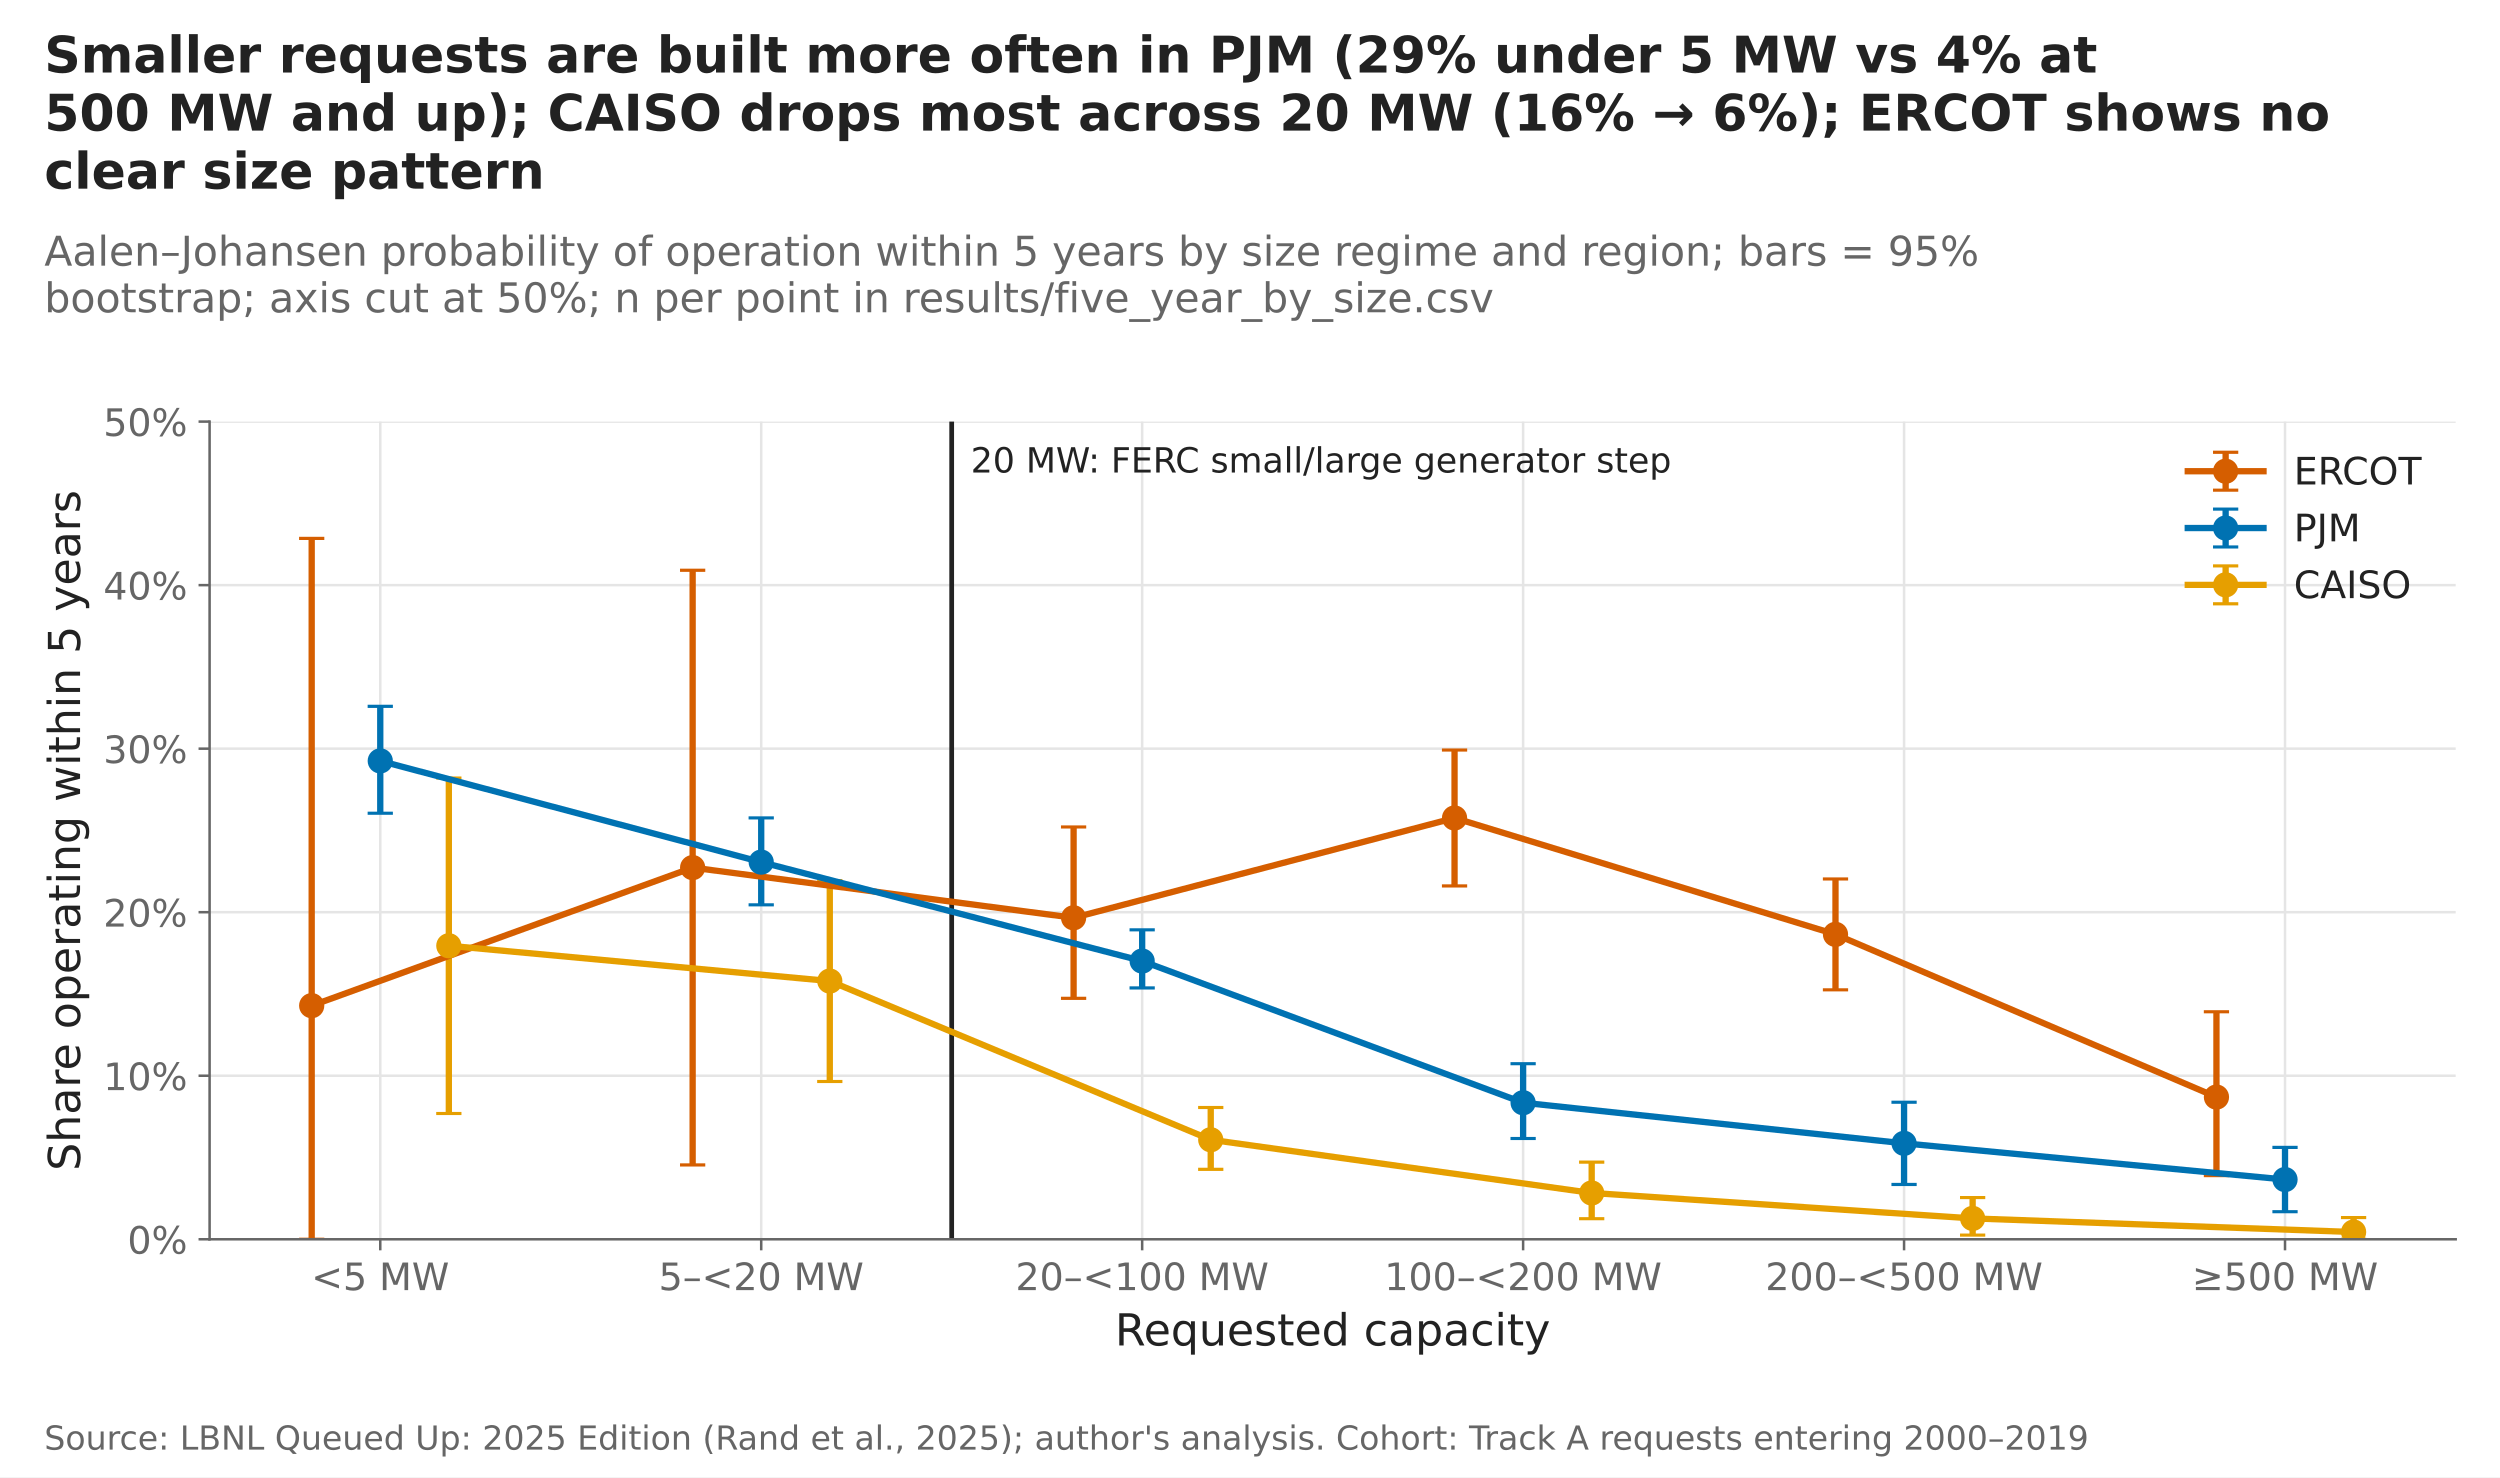
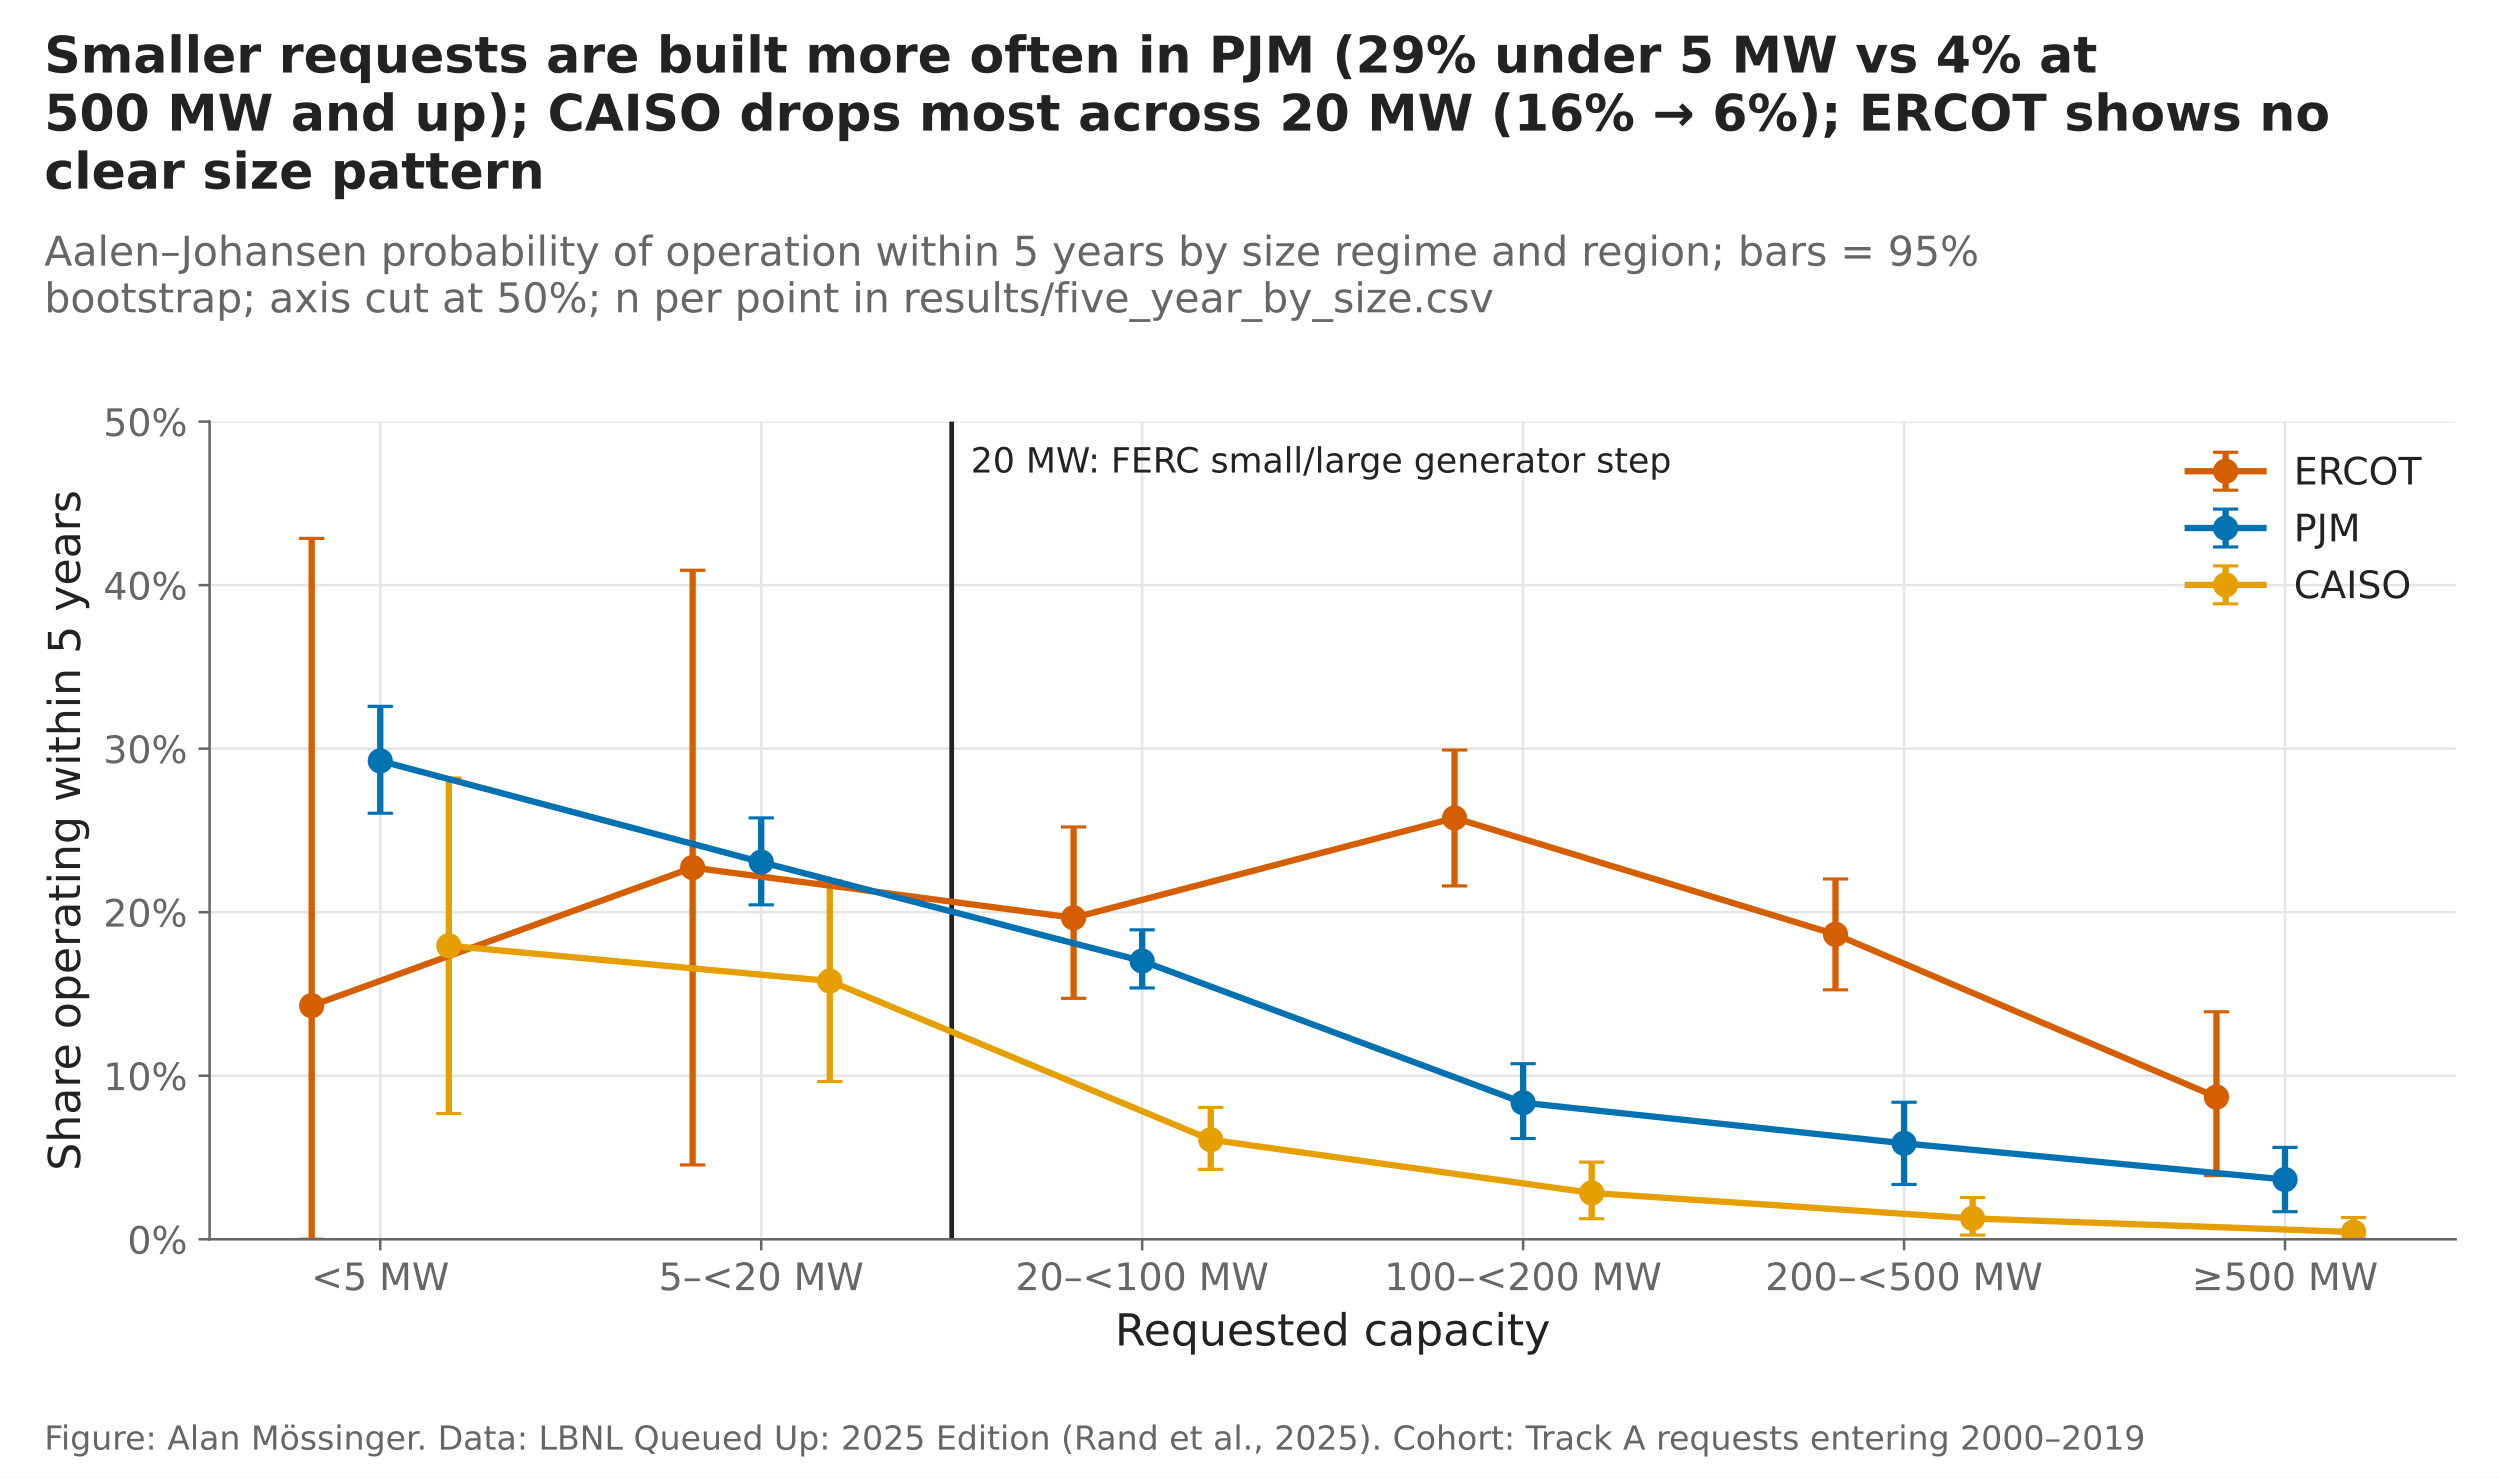
<svg xmlns="http://www.w3.org/2000/svg" xmlns:xlink="http://www.w3.org/1999/xlink" width="792pt" height="468pt" viewBox="0 0 792 468" version="1.1">
  <defs>
    <style type="text/css">*{stroke-linejoin: round; stroke-linecap: butt}</style>
  </defs>
  <g id="figure_1">
    <g id="patch_1">
      <path d="M 0 468  L 792 468  L 792 0  L 0 0  z " style="fill: #ffffff" />
    </g>
    <g id="axes_1">
      <g id="patch_2">
        <path d="M 66.4 392.603  L 777.96 392.603  L 777.96 133.563  L 66.4 133.563  z " style="fill: #ffffff" />
      </g>
      <g id="matplotlib.axis_1">
        <g id="xtick_1">
          <g id="line2d_1">
            <path d="M 120.467 392.603  L 120.467 133.563  " clip-path="url(#pffa642d86d)" style="fill: none; stroke: #e5e5e5; stroke-width: 0.8; stroke-linecap: square" />
          </g>
          <g id="line2d_2">
            <defs>
              <path id="me00eba5936" d="M 0 0  L 0 3.5  " style="stroke: #666666; stroke-width: 0.8" />
            </defs>
            <g>
              <use xlink:href="#me00eba5936" x="120.467" y="392.603" style="fill: #666666; stroke: #666666; stroke-width: 0.8" />
            </g>
          </g>
          <g id="text_1">
            <text style="font-size: 12px; font-family: 'DejaVu Sans', 'Bitstream Vera Sans', 'Computer Modern Sans Serif', 'Lucida Grande', 'Verdana', 'Geneva', 'Lucid', 'Arial', 'Helvetica', 'Avant Garde', sans-serif; text-anchor: middle; fill: #666666" x="120.467" y="408.72" transform="rotate(-0 120.467 408.7202)">&lt;5 MW</text>
          </g>
        </g>
        <g id="xtick_2">
          <g id="line2d_3">
            <path d="M 241.152 392.603  L 241.152 133.563  " clip-path="url(#pffa642d86d)" style="fill: none; stroke: #e5e5e5; stroke-width: 0.8; stroke-linecap: square" />
          </g>
          <g id="line2d_4">
            <g>
              <use xlink:href="#me00eba5936" x="241.152" y="392.603" style="fill: #666666; stroke: #666666; stroke-width: 0.8" />
            </g>
          </g>
          <g id="text_2">
            <text style="font-size: 12px; font-family: 'DejaVu Sans', 'Bitstream Vera Sans', 'Computer Modern Sans Serif', 'Lucida Grande', 'Verdana', 'Geneva', 'Lucid', 'Arial', 'Helvetica', 'Avant Garde', sans-serif; text-anchor: middle; fill: #666666" x="241.152" y="408.72" transform="rotate(-0 241.1522 408.7202)">5–&lt;20 MW</text>
          </g>
        </g>
        <g id="xtick_3">
          <g id="line2d_5">
            <path d="M 361.837 392.603  L 361.837 133.563  " clip-path="url(#pffa642d86d)" style="fill: none; stroke: #e5e5e5; stroke-width: 0.8; stroke-linecap: square" />
          </g>
          <g id="line2d_6">
            <g>
              <use xlink:href="#me00eba5936" x="361.837" y="392.603" style="fill: #666666; stroke: #666666; stroke-width: 0.8" />
            </g>
          </g>
          <g id="text_3">
            <text style="font-size: 12px; font-family: 'DejaVu Sans', 'Bitstream Vera Sans', 'Computer Modern Sans Serif', 'Lucida Grande', 'Verdana', 'Geneva', 'Lucid', 'Arial', 'Helvetica', 'Avant Garde', sans-serif; text-anchor: middle; fill: #666666" x="361.837" y="408.72" transform="rotate(-0 361.8374 408.7202)">20–&lt;100 MW</text>
          </g>
        </g>
        <g id="xtick_4">
          <g id="line2d_7">
            <path d="M 482.523 392.603  L 482.523 133.563  " clip-path="url(#pffa642d86d)" style="fill: none; stroke: #e5e5e5; stroke-width: 0.8; stroke-linecap: square" />
          </g>
          <g id="line2d_8">
            <g>
              <use xlink:href="#me00eba5936" x="482.523" y="392.603" style="fill: #666666; stroke: #666666; stroke-width: 0.8" />
            </g>
          </g>
          <g id="text_4">
            <text style="font-size: 12px; font-family: 'DejaVu Sans', 'Bitstream Vera Sans', 'Computer Modern Sans Serif', 'Lucida Grande', 'Verdana', 'Geneva', 'Lucid', 'Arial', 'Helvetica', 'Avant Garde', sans-serif; text-anchor: middle; fill: #666666" x="482.523" y="408.72" transform="rotate(-0 482.5226 408.7202)">100–&lt;200 MW</text>
          </g>
        </g>
        <g id="xtick_5">
          <g id="line2d_9">
            <path d="M 603.208 392.603  L 603.208 133.563  " clip-path="url(#pffa642d86d)" style="fill: none; stroke: #e5e5e5; stroke-width: 0.8; stroke-linecap: square" />
          </g>
          <g id="line2d_10">
            <g>
              <use xlink:href="#me00eba5936" x="603.208" y="392.603" style="fill: #666666; stroke: #666666; stroke-width: 0.8" />
            </g>
          </g>
          <g id="text_5">
            <text style="font-size: 12px; font-family: 'DejaVu Sans', 'Bitstream Vera Sans', 'Computer Modern Sans Serif', 'Lucida Grande', 'Verdana', 'Geneva', 'Lucid', 'Arial', 'Helvetica', 'Avant Garde', sans-serif; text-anchor: middle; fill: #666666" x="603.208" y="408.72" transform="rotate(-0 603.2078 408.7202)">200–&lt;500 MW</text>
          </g>
        </g>
        <g id="xtick_6">
          <g id="line2d_11">
            <path d="M 723.893 392.603  L 723.893 133.563  " clip-path="url(#pffa642d86d)" style="fill: none; stroke: #e5e5e5; stroke-width: 0.8; stroke-linecap: square" />
          </g>
          <g id="line2d_12">
            <g>
              <use xlink:href="#me00eba5936" x="723.893" y="392.603" style="fill: #666666; stroke: #666666; stroke-width: 0.8" />
            </g>
          </g>
          <g id="text_6">
            <text style="font-size: 12px; font-family: 'DejaVu Sans', 'Bitstream Vera Sans', 'Computer Modern Sans Serif', 'Lucida Grande', 'Verdana', 'Geneva', 'Lucid', 'Arial', 'Helvetica', 'Avant Garde', sans-serif; text-anchor: middle; fill: #666666" x="723.893" y="408.72" transform="rotate(-0 723.893 408.7202)">≥500 MW</text>
          </g>
        </g>
        <g id="text_7">
          <text style="font-size: 14px; font-family: 'DejaVu Sans', 'Bitstream Vera Sans', 'Computer Modern Sans Serif', 'Lucida Grande', 'Verdana', 'Geneva', 'Lucid', 'Arial', 'Helvetica', 'Avant Garde', sans-serif; text-anchor: middle; fill: #222222" x="422.18" y="426.241" transform="rotate(-0 422.18 426.2408)">Requested capacity</text>
        </g>
      </g>
      <g id="matplotlib.axis_2">
        <g id="ytick_1">
          <g id="line2d_13">
            <path d="M 66.4 392.603  L 777.96 392.603  " clip-path="url(#pffa642d86d)" style="fill: none; stroke: #e5e5e5; stroke-width: 0.8; stroke-linecap: square" />
          </g>
          <g id="line2d_14">
            <defs>
              <path id="mce5acbc380" d="M 0 0  L -3.5 0  " style="stroke: #666666; stroke-width: 0.8" />
            </defs>
            <g>
              <use xlink:href="#mce5acbc380" x="66.4" y="392.603" style="fill: #666666; stroke: #666666; stroke-width: 0.8" />
            </g>
          </g>
          <g id="text_8">
            <text style="font-size: 12px; font-family: 'DejaVu Sans', 'Bitstream Vera Sans', 'Computer Modern Sans Serif', 'Lucida Grande', 'Verdana', 'Geneva', 'Lucid', 'Arial', 'Helvetica', 'Avant Garde', sans-serif; text-anchor: end; fill: #666666" x="59.4" y="397.162" transform="rotate(-0 59.4 397.1616)">0%</text>
          </g>
        </g>
        <g id="ytick_2">
          <g id="line2d_15">
            <path d="M 66.4 340.795  L 777.96 340.795  " clip-path="url(#pffa642d86d)" style="fill: none; stroke: #e5e5e5; stroke-width: 0.8; stroke-linecap: square" />
          </g>
          <g id="line2d_16">
            <g>
              <use xlink:href="#mce5acbc380" x="66.4" y="340.795" style="fill: #666666; stroke: #666666; stroke-width: 0.8" />
            </g>
          </g>
          <g id="text_9">
            <text style="font-size: 12px; font-family: 'DejaVu Sans', 'Bitstream Vera Sans', 'Computer Modern Sans Serif', 'Lucida Grande', 'Verdana', 'Geneva', 'Lucid', 'Arial', 'Helvetica', 'Avant Garde', sans-serif; text-anchor: end; fill: #666666" x="59.4" y="345.354" transform="rotate(-0 59.4 345.3535)">10%</text>
          </g>
        </g>
        <g id="ytick_3">
          <g id="line2d_17">
            <path d="M 66.4 288.987  L 777.96 288.987  " clip-path="url(#pffa642d86d)" style="fill: none; stroke: #e5e5e5; stroke-width: 0.8; stroke-linecap: square" />
          </g>
          <g id="line2d_18">
            <g>
              <use xlink:href="#mce5acbc380" x="66.4" y="288.987" style="fill: #666666; stroke: #666666; stroke-width: 0.8" />
            </g>
          </g>
          <g id="text_10">
            <text style="font-size: 12px; font-family: 'DejaVu Sans', 'Bitstream Vera Sans', 'Computer Modern Sans Serif', 'Lucida Grande', 'Verdana', 'Geneva', 'Lucid', 'Arial', 'Helvetica', 'Avant Garde', sans-serif; text-anchor: end; fill: #666666" x="59.4" y="293.545" transform="rotate(-0 59.4 293.5454)">20%</text>
          </g>
        </g>
        <g id="ytick_4">
          <g id="line2d_19">
            <path d="M 66.4 237.179  L 777.96 237.179  " clip-path="url(#pffa642d86d)" style="fill: none; stroke: #e5e5e5; stroke-width: 0.8; stroke-linecap: square" />
          </g>
          <g id="line2d_20">
            <g>
              <use xlink:href="#mce5acbc380" x="66.4" y="237.179" style="fill: #666666; stroke: #666666; stroke-width: 0.8" />
            </g>
          </g>
          <g id="text_11">
            <text style="font-size: 12px; font-family: 'DejaVu Sans', 'Bitstream Vera Sans', 'Computer Modern Sans Serif', 'Lucida Grande', 'Verdana', 'Geneva', 'Lucid', 'Arial', 'Helvetica', 'Avant Garde', sans-serif; text-anchor: end; fill: #666666" x="59.4" y="241.737" transform="rotate(-0 59.4 241.7373)">30%</text>
          </g>
        </g>
        <g id="ytick_5">
          <g id="line2d_21">
            <path d="M 66.4 185.371  L 777.96 185.371  " clip-path="url(#pffa642d86d)" style="fill: none; stroke: #e5e5e5; stroke-width: 0.8; stroke-linecap: square" />
          </g>
          <g id="line2d_22">
            <g>
              <use xlink:href="#mce5acbc380" x="66.4" y="185.371" style="fill: #666666; stroke: #666666; stroke-width: 0.8" />
            </g>
          </g>
          <g id="text_12">
            <text style="font-size: 12px; font-family: 'DejaVu Sans', 'Bitstream Vera Sans', 'Computer Modern Sans Serif', 'Lucida Grande', 'Verdana', 'Geneva', 'Lucid', 'Arial', 'Helvetica', 'Avant Garde', sans-serif; text-anchor: end; fill: #666666" x="59.4" y="189.929" transform="rotate(-0 59.4 189.9293)">40%</text>
          </g>
        </g>
        <g id="ytick_6">
          <g id="line2d_23">
            <path d="M 66.4 133.563  L 777.96 133.563  " clip-path="url(#pffa642d86d)" style="fill: none; stroke: #e5e5e5; stroke-width: 0.8; stroke-linecap: square" />
          </g>
          <g id="line2d_24">
            <g>
              <use xlink:href="#mce5acbc380" x="66.4" y="133.563" style="fill: #666666; stroke: #666666; stroke-width: 0.8" />
            </g>
          </g>
          <g id="text_13">
            <text style="font-size: 12px; font-family: 'DejaVu Sans', 'Bitstream Vera Sans', 'Computer Modern Sans Serif', 'Lucida Grande', 'Verdana', 'Geneva', 'Lucid', 'Arial', 'Helvetica', 'Avant Garde', sans-serif; text-anchor: end; fill: #666666" x="59.4" y="138.121" transform="rotate(-0 59.4 138.1212)">50%</text>
          </g>
        </g>
        <g id="text_14">
          <text style="font-size: 14px; font-family: 'DejaVu Sans', 'Bitstream Vera Sans', 'Computer Modern Sans Serif', 'Lucida Grande', 'Verdana', 'Geneva', 'Lucid', 'Arial', 'Helvetica', 'Avant Garde', sans-serif; text-anchor: middle; fill: #222222" x="25.365" y="263.083" transform="rotate(-90 25.36484 263.0828)">Share operating within 5 years</text>
        </g>
      </g>
      <g id="LineCollection_1">
        <path d="M 98.744 392.603  L 98.744 170.568  " clip-path="url(#pffa642d86d)" style="fill: none; stroke: #d55e00; stroke-width: 2" />
        <path d="M 219.429 369.054  L 219.429 180.661  " clip-path="url(#pffa642d86d)" style="fill: none; stroke: #d55e00; stroke-width: 2" />
        <path d="M 340.114 316.275  L 340.114 261.976  " clip-path="url(#pffa642d86d)" style="fill: none; stroke: #d55e00; stroke-width: 2" />
        <path d="M 460.799 280.663  L 460.799 237.609  " clip-path="url(#pffa642d86d)" style="fill: none; stroke: #d55e00; stroke-width: 2" />
        <path d="M 581.484 313.574  L 581.484 278.45  " clip-path="url(#pffa642d86d)" style="fill: none; stroke: #d55e00; stroke-width: 2" />
        <path d="M 702.17 372.443  L 702.17 320.522  " clip-path="url(#pffa642d86d)" style="fill: none; stroke: #d55e00; stroke-width: 2" />
      </g>
      <g id="line2d_25">
        <defs>
          <path id="m4e65b5c5c3" d="M 4 0  L -4 -0  " style="stroke: #d55e00" />
        </defs>
        <g clip-path="url(#pffa642d86d)">
          <use xlink:href="#m4e65b5c5c3" x="98.744" y="392.603" style="fill: #d55e00; stroke: #d55e00" />
          <use xlink:href="#m4e65b5c5c3" x="219.429" y="369.054" style="fill: #d55e00; stroke: #d55e00" />
          <use xlink:href="#m4e65b5c5c3" x="340.114" y="316.275" style="fill: #d55e00; stroke: #d55e00" />
          <use xlink:href="#m4e65b5c5c3" x="460.799" y="280.663" style="fill: #d55e00; stroke: #d55e00" />
          <use xlink:href="#m4e65b5c5c3" x="581.484" y="313.574" style="fill: #d55e00; stroke: #d55e00" />
          <use xlink:href="#m4e65b5c5c3" x="702.17" y="372.443" style="fill: #d55e00; stroke: #d55e00" />
        </g>
      </g>
      <g id="line2d_26">
        <g clip-path="url(#pffa642d86d)">
          <use xlink:href="#m4e65b5c5c3" x="98.744" y="170.568" style="fill: #d55e00; stroke: #d55e00" />
          <use xlink:href="#m4e65b5c5c3" x="219.429" y="180.661" style="fill: #d55e00; stroke: #d55e00" />
          <use xlink:href="#m4e65b5c5c3" x="340.114" y="261.976" style="fill: #d55e00; stroke: #d55e00" />
          <use xlink:href="#m4e65b5c5c3" x="460.799" y="237.609" style="fill: #d55e00; stroke: #d55e00" />
          <use xlink:href="#m4e65b5c5c3" x="581.484" y="278.45" style="fill: #d55e00; stroke: #d55e00" />
          <use xlink:href="#m4e65b5c5c3" x="702.17" y="320.522" style="fill: #d55e00; stroke: #d55e00" />
        </g>
      </g>
      <g id="LineCollection_2">
        <path d="M 120.467 257.638  L 120.467 223.769  " clip-path="url(#pffa642d86d)" style="fill: none; stroke: #0072b2; stroke-width: 2" />
        <path d="M 241.152 286.653  L 241.152 259.116  " clip-path="url(#pffa642d86d)" style="fill: none; stroke: #0072b2; stroke-width: 2" />
        <path d="M 361.837 312.974  L 361.837 294.565  " clip-path="url(#pffa642d86d)" style="fill: none; stroke: #0072b2; stroke-width: 2" />
        <path d="M 482.523 360.674  L 482.523 336.984  " clip-path="url(#pffa642d86d)" style="fill: none; stroke: #0072b2; stroke-width: 2" />
        <path d="M 603.208 375.237  L 603.208 349.188  " clip-path="url(#pffa642d86d)" style="fill: none; stroke: #0072b2; stroke-width: 2" />
        <path d="M 723.893 383.871  L 723.893 363.497  " clip-path="url(#pffa642d86d)" style="fill: none; stroke: #0072b2; stroke-width: 2" />
      </g>
      <g id="line2d_27">
        <defs>
          <path id="mc36c7608a7" d="M 4 0  L -4 -0  " style="stroke: #0072b2" />
        </defs>
        <g clip-path="url(#pffa642d86d)">
          <use xlink:href="#mc36c7608a7" x="120.467" y="257.638" style="fill: #0072b2; stroke: #0072b2" />
          <use xlink:href="#mc36c7608a7" x="241.152" y="286.653" style="fill: #0072b2; stroke: #0072b2" />
          <use xlink:href="#mc36c7608a7" x="361.837" y="312.974" style="fill: #0072b2; stroke: #0072b2" />
          <use xlink:href="#mc36c7608a7" x="482.523" y="360.674" style="fill: #0072b2; stroke: #0072b2" />
          <use xlink:href="#mc36c7608a7" x="603.208" y="375.237" style="fill: #0072b2; stroke: #0072b2" />
          <use xlink:href="#mc36c7608a7" x="723.893" y="383.871" style="fill: #0072b2; stroke: #0072b2" />
        </g>
      </g>
      <g id="line2d_28">
        <g clip-path="url(#pffa642d86d)">
          <use xlink:href="#mc36c7608a7" x="120.467" y="223.769" style="fill: #0072b2; stroke: #0072b2" />
          <use xlink:href="#mc36c7608a7" x="241.152" y="259.116" style="fill: #0072b2; stroke: #0072b2" />
          <use xlink:href="#mc36c7608a7" x="361.837" y="294.565" style="fill: #0072b2; stroke: #0072b2" />
          <use xlink:href="#mc36c7608a7" x="482.523" y="336.984" style="fill: #0072b2; stroke: #0072b2" />
          <use xlink:href="#mc36c7608a7" x="603.208" y="349.188" style="fill: #0072b2; stroke: #0072b2" />
          <use xlink:href="#mc36c7608a7" x="723.893" y="363.497" style="fill: #0072b2; stroke: #0072b2" />
        </g>
      </g>
      <g id="LineCollection_3">
        <path d="M 142.19 352.751  L 142.19 246.478  " clip-path="url(#pffa642d86d)" style="fill: none; stroke: #e69f00; stroke-width: 2" />
        <path d="M 262.876 342.613  L 262.876 278.989  " clip-path="url(#pffa642d86d)" style="fill: none; stroke: #e69f00; stroke-width: 2" />
        <path d="M 383.561 370.448  L 383.561 350.85  " clip-path="url(#pffa642d86d)" style="fill: none; stroke: #e69f00; stroke-width: 2" />
        <path d="M 504.246 386.086  L 504.246 368.165  " clip-path="url(#pffa642d86d)" style="fill: none; stroke: #e69f00; stroke-width: 2" />
        <path d="M 624.931 391.281  L 624.931 379.387  " clip-path="url(#pffa642d86d)" style="fill: none; stroke: #e69f00; stroke-width: 2" />
        <path d="M 745.616 392.603  L 745.616 385.726  " clip-path="url(#pffa642d86d)" style="fill: none; stroke: #e69f00; stroke-width: 2" />
      </g>
      <g id="line2d_29">
        <defs>
          <path id="ma9acbb481b" d="M 4 0  L -4 -0  " style="stroke: #e69f00" />
        </defs>
        <g clip-path="url(#pffa642d86d)">
          <use xlink:href="#ma9acbb481b" x="142.19" y="352.751" style="fill: #e69f00; stroke: #e69f00" />
          <use xlink:href="#ma9acbb481b" x="262.876" y="342.613" style="fill: #e69f00; stroke: #e69f00" />
          <use xlink:href="#ma9acbb481b" x="383.561" y="370.448" style="fill: #e69f00; stroke: #e69f00" />
          <use xlink:href="#ma9acbb481b" x="504.246" y="386.086" style="fill: #e69f00; stroke: #e69f00" />
          <use xlink:href="#ma9acbb481b" x="624.931" y="391.281" style="fill: #e69f00; stroke: #e69f00" />
          <use xlink:href="#ma9acbb481b" x="745.616" y="392.603" style="fill: #e69f00; stroke: #e69f00" />
        </g>
      </g>
      <g id="line2d_30">
        <g clip-path="url(#pffa642d86d)">
          <use xlink:href="#ma9acbb481b" x="142.19" y="246.478" style="fill: #e69f00; stroke: #e69f00" />
          <use xlink:href="#ma9acbb481b" x="262.876" y="278.989" style="fill: #e69f00; stroke: #e69f00" />
          <use xlink:href="#ma9acbb481b" x="383.561" y="350.85" style="fill: #e69f00; stroke: #e69f00" />
          <use xlink:href="#ma9acbb481b" x="504.246" y="368.165" style="fill: #e69f00; stroke: #e69f00" />
          <use xlink:href="#ma9acbb481b" x="624.931" y="379.387" style="fill: #e69f00; stroke: #e69f00" />
          <use xlink:href="#ma9acbb481b" x="745.616" y="385.726" style="fill: #e69f00; stroke: #e69f00" />
        </g>
      </g>
      <g id="line2d_31">
        <path d="M 301.495 392.603  L 301.495 133.563  " clip-path="url(#pffa642d86d)" style="fill: none; stroke: #222222; stroke-width: 1.5; stroke-linecap: square" />
      </g>
      <g id="line2d_32">
        <path d="M 98.744 318.591  L 219.429 274.857  L 340.114 290.758  L 460.799 259.136  L 581.484 296.012  L 702.17 347.552  " clip-path="url(#pffa642d86d)" style="fill: none; stroke: #d55e00; stroke-width: 2; stroke-linecap: square" />
        <defs>
          <path id="m7c96b2b781" d="M 0 3.5  C 0.928 3.5 1.819 3.131 2.475 2.475  C 3.131 1.819 3.5 0.928 3.5 0  C 3.5 -0.928 3.131 -1.819 2.475 -2.475  C 1.819 -3.131 0.928 -3.5 0 -3.5  C -0.928 -3.5 -1.819 -3.131 -2.475 -2.475  C -3.131 -1.819 -3.5 -0.928 -3.5 0  C -3.5 0.928 -3.131 1.819 -2.475 2.475  C -1.819 3.131 -0.928 3.5 0 3.5  z " style="stroke: #d55e00" />
        </defs>
        <g clip-path="url(#pffa642d86d)">
          <use xlink:href="#m7c96b2b781" x="98.744" y="318.591" style="fill: #d55e00; stroke: #d55e00" />
          <use xlink:href="#m7c96b2b781" x="219.429" y="274.857" style="fill: #d55e00; stroke: #d55e00" />
          <use xlink:href="#m7c96b2b781" x="340.114" y="290.758" style="fill: #d55e00; stroke: #d55e00" />
          <use xlink:href="#m7c96b2b781" x="460.799" y="259.136" style="fill: #d55e00; stroke: #d55e00" />
          <use xlink:href="#m7c96b2b781" x="581.484" y="296.012" style="fill: #d55e00; stroke: #d55e00" />
          <use xlink:href="#m7c96b2b781" x="702.17" y="347.552" style="fill: #d55e00; stroke: #d55e00" />
        </g>
      </g>
      <g id="line2d_33">
        <path d="M 120.467 241.056  L 241.152 273.118  L 361.837 304.463  L 482.523 349.344  L 603.208 362.213  L 723.893 373.684  " clip-path="url(#pffa642d86d)" style="fill: none; stroke: #0072b2; stroke-width: 2; stroke-linecap: square" />
        <defs>
          <path id="mb64b45804c" d="M 0 3.5  C 0.928 3.5 1.819 3.131 2.475 2.475  C 3.131 1.819 3.5 0.928 3.5 0  C 3.5 -0.928 3.131 -1.819 2.475 -2.475  C 1.819 -3.131 0.928 -3.5 0 -3.5  C -0.928 -3.5 -1.819 -3.131 -2.475 -2.475  C -3.131 -1.819 -3.5 -0.928 -3.5 0  C -3.5 0.928 -3.131 1.819 -2.475 2.475  C -1.819 3.131 -0.928 3.5 0 3.5  z " style="stroke: #0072b2" />
        </defs>
        <g clip-path="url(#pffa642d86d)">
          <use xlink:href="#mb64b45804c" x="120.467" y="241.056" style="fill: #0072b2; stroke: #0072b2" />
          <use xlink:href="#mb64b45804c" x="241.152" y="273.118" style="fill: #0072b2; stroke: #0072b2" />
          <use xlink:href="#mb64b45804c" x="361.837" y="304.463" style="fill: #0072b2; stroke: #0072b2" />
          <use xlink:href="#mb64b45804c" x="482.523" y="349.344" style="fill: #0072b2; stroke: #0072b2" />
          <use xlink:href="#mb64b45804c" x="603.208" y="362.213" style="fill: #0072b2; stroke: #0072b2" />
          <use xlink:href="#mb64b45804c" x="723.893" y="373.684" style="fill: #0072b2; stroke: #0072b2" />
        </g>
      </g>
      <g id="line2d_34">
        <path d="M 142.19 299.614  L 262.876 310.801  L 383.561 361.075  L 504.246 377.94  L 624.931 385.995  L 745.616 390.311  " clip-path="url(#pffa642d86d)" style="fill: none; stroke: #e69f00; stroke-width: 2; stroke-linecap: square" />
        <defs>
          <path id="ma024cccba8" d="M 0 3.5  C 0.928 3.5 1.819 3.131 2.475 2.475  C 3.131 1.819 3.5 0.928 3.5 0  C 3.5 -0.928 3.131 -1.819 2.475 -2.475  C 1.819 -3.131 0.928 -3.5 0 -3.5  C -0.928 -3.5 -1.819 -3.131 -2.475 -2.475  C -3.131 -1.819 -3.5 -0.928 -3.5 0  C -3.5 0.928 -3.131 1.819 -2.475 2.475  C -1.819 3.131 -0.928 3.5 0 3.5  z " style="stroke: #e69f00" />
        </defs>
        <g clip-path="url(#pffa642d86d)">
          <use xlink:href="#ma024cccba8" x="142.19" y="299.614" style="fill: #e69f00; stroke: #e69f00" />
          <use xlink:href="#ma024cccba8" x="262.876" y="310.801" style="fill: #e69f00; stroke: #e69f00" />
          <use xlink:href="#ma024cccba8" x="383.561" y="361.075" style="fill: #e69f00; stroke: #e69f00" />
          <use xlink:href="#ma024cccba8" x="504.246" y="377.94" style="fill: #e69f00; stroke: #e69f00" />
          <use xlink:href="#ma024cccba8" x="624.931" y="385.995" style="fill: #e69f00; stroke: #e69f00" />
          <use xlink:href="#ma024cccba8" x="745.616" y="390.311" style="fill: #e69f00; stroke: #e69f00" />
        </g>
      </g>
      <g id="patch_3">
        <path d="M 66.4 392.603  L 66.4 133.563  " style="fill: none; stroke: #666666; stroke-width: 0.8; stroke-linejoin: miter; stroke-linecap: square" />
      </g>
      <g id="patch_4">
        <path d="M 66.4 392.603  L 777.96 392.603  " style="fill: none; stroke: #666666; stroke-width: 0.8; stroke-linejoin: miter; stroke-linecap: square" />
      </g>
      <g id="text_15">
        <text style="font-size: 11px; font-family: 'DejaVu Sans', 'Bitstream Vera Sans', 'Computer Modern Sans Serif', 'Lucida Grande', 'Verdana', 'Geneva', 'Lucid', 'Arial', 'Helvetica', 'Avant Garde', sans-serif; text-anchor: start; fill: #222222" x="307.529" y="149.692" transform="rotate(-0 307.529 149.6921)">20 MW: FERC small/large generator step</text>
      </g>
      <g id="legend_1">
        <g id="LineCollection_4">
          <path d="M 705.082 155.281  L 705.082 143.281  " style="fill: none; stroke: #d55e00; stroke-width: 2" />
        </g>
        <g id="line2d_35">
          <g>
            <use xlink:href="#m4e65b5c5c3" x="705.082" y="155.281" style="fill: #d55e00; stroke: #d55e00" />
          </g>
        </g>
        <g id="line2d_36">
          <g>
            <use xlink:href="#m4e65b5c5c3" x="705.082" y="143.281" style="fill: #d55e00; stroke: #d55e00" />
          </g>
        </g>
        <g id="line2d_37">
          <path d="M 693.082 149.281  L 717.082 149.281  " style="fill: none; stroke: #d55e00; stroke-width: 2; stroke-linecap: square" />
        </g>
        <g id="line2d_38">
          <g>
            <use xlink:href="#m7c96b2b781" x="705.082" y="149.281" style="fill: #d55e00; stroke: #d55e00" />
          </g>
        </g>
        <g id="text_16">
          <text style="font-size: 12px; font-family: 'DejaVu Sans', 'Bitstream Vera Sans', 'Computer Modern Sans Serif', 'Lucida Grande', 'Verdana', 'Geneva', 'Lucid', 'Arial', 'Helvetica', 'Avant Garde', sans-serif; text-anchor: start; fill: #222222" x="726.683" y="153.481" transform="rotate(-0 726.6825 153.4807)">ERCOT</text>
        </g>
        <g id="LineCollection_5">
          <path d="M 705.082 173.282  L 705.082 161.282  " style="fill: none; stroke: #0072b2; stroke-width: 2" />
        </g>
        <g id="line2d_39">
          <g>
            <use xlink:href="#mc36c7608a7" x="705.082" y="173.282" style="fill: #0072b2; stroke: #0072b2" />
          </g>
        </g>
        <g id="line2d_40">
          <g>
            <use xlink:href="#mc36c7608a7" x="705.082" y="161.282" style="fill: #0072b2; stroke: #0072b2" />
          </g>
        </g>
        <g id="line2d_41">
          <path d="M 693.082 167.282  L 717.082 167.282  " style="fill: none; stroke: #0072b2; stroke-width: 2; stroke-linecap: square" />
        </g>
        <g id="line2d_42">
          <g>
            <use xlink:href="#mb64b45804c" x="705.082" y="167.282" style="fill: #0072b2; stroke: #0072b2" />
          </g>
        </g>
        <g id="text_17">
          <text style="font-size: 12px; font-family: 'DejaVu Sans', 'Bitstream Vera Sans', 'Computer Modern Sans Serif', 'Lucida Grande', 'Verdana', 'Geneva', 'Lucid', 'Arial', 'Helvetica', 'Avant Garde', sans-serif; text-anchor: start; fill: #222222" x="726.683" y="171.482" transform="rotate(-0 726.6825 171.4817)">PJM</text>
        </g>
        <g id="LineCollection_6">
          <path d="M 705.082 191.283  L 705.082 179.283  " style="fill: none; stroke: #e69f00; stroke-width: 2" />
        </g>
        <g id="line2d_43">
          <g>
            <use xlink:href="#ma9acbb481b" x="705.082" y="191.283" style="fill: #e69f00; stroke: #e69f00" />
          </g>
        </g>
        <g id="line2d_44">
          <g>
            <use xlink:href="#ma9acbb481b" x="705.082" y="179.283" style="fill: #e69f00; stroke: #e69f00" />
          </g>
        </g>
        <g id="line2d_45">
          <path d="M 693.082 185.283  L 717.082 185.283  " style="fill: none; stroke: #e69f00; stroke-width: 2; stroke-linecap: square" />
        </g>
        <g id="line2d_46">
          <g>
            <use xlink:href="#ma024cccba8" x="705.082" y="185.283" style="fill: #e69f00; stroke: #e69f00" />
          </g>
        </g>
        <g id="text_18">
          <text style="font-size: 12px; font-family: 'DejaVu Sans', 'Bitstream Vera Sans', 'Computer Modern Sans Serif', 'Lucida Grande', 'Verdana', 'Geneva', 'Lucid', 'Arial', 'Helvetica', 'Avant Garde', sans-serif; text-anchor: start; fill: #222222" x="726.683" y="189.483" transform="rotate(-0 726.6825 189.4826)">CAISO</text>
        </g>
      </g>
    </g>
    <g id="text_19">
      <text style="font-weight: 700; font-size: 16px; font-family: 'DejaVu Sans', 'Bitstream Vera Sans', 'Computer Modern Sans Serif', 'Lucida Grande', 'Verdana', 'Geneva', 'Lucid', 'Arial', 'Helvetica', 'Avant Garde', sans-serif; fill: #222222" transform="translate(14.04 22.975)">Smaller requests are built more often in PJM (29% under 5 MW vs 4% at</text>
      <text style="font-weight: 700; font-size: 16px; font-family: 'DejaVu Sans', 'Bitstream Vera Sans', 'Computer Modern Sans Serif', 'Lucida Grande', 'Verdana', 'Geneva', 'Lucid', 'Arial', 'Helvetica', 'Avant Garde', sans-serif; fill: #222222" transform="translate(14.04 41.375)">500 MW and up); CAISO drops most across 20 MW (16% → 6%); ERCOT shows no</text>
      <text style="font-weight: 700; font-size: 16px; font-family: 'DejaVu Sans', 'Bitstream Vera Sans', 'Computer Modern Sans Serif', 'Lucida Grande', 'Verdana', 'Geneva', 'Lucid', 'Arial', 'Helvetica', 'Avant Garde', sans-serif; fill: #222222" transform="translate(14.04 59.775)">clear size pattern</text>
    </g>
    <g id="text_20">
      <text style="font-size: 13px; font-family: 'DejaVu Sans', 'Bitstream Vera Sans', 'Computer Modern Sans Serif', 'Lucida Grande', 'Verdana', 'Geneva', 'Lucid', 'Arial', 'Helvetica', 'Avant Garde', sans-serif; fill: #666666" transform="translate(14.04 84.16619)">Aalen–Johansen probability of operation within 5 years by size regime and region; bars = 95%</text>
      <text style="font-size: 13px; font-family: 'DejaVu Sans', 'Bitstream Vera Sans', 'Computer Modern Sans Serif', 'Lucida Grande', 'Verdana', 'Geneva', 'Lucid', 'Arial', 'Helvetica', 'Avant Garde', sans-serif; fill: #666666" transform="translate(14.04 98.93541)">bootstrap; axis cut at 50%; n per point in results/five_year_by_size.csv</text>
    </g>
    <g id="text_21">
-       <text style="font-size: 10.5px; font-family: 'DejaVu Sans', 'Bitstream Vera Sans', 'Computer Modern Sans Serif', 'Lucida Grande', 'Verdana', 'Geneva', 'Lucid', 'Arial', 'Helvetica', 'Avant Garde', sans-serif; text-anchor: start; fill: #666666" x="14.04" y="459.244" transform="rotate(-0 14.04 459.2438)">Source: LBNL Queued Up: 2025 Edition (Rand et al., 2025); author's analysis. Cohort: Track A requests entering 2000–2019</text>
+       <text style="font-size: 10.5px; font-family: 'DejaVu Sans', 'Bitstream Vera Sans', 'Computer Modern Sans Serif', 'Lucida Grande', 'Verdana', 'Geneva', 'Lucid', 'Arial', 'Helvetica', 'Avant Garde', sans-serif; text-anchor: start; fill: #666666" x="14.04" y="459.244" transform="rotate(-0 14.04 459.2438)">Figure: Alan Mössinger. Data: LBNL Queued Up: 2025 Edition (Rand et al., 2025). Cohort: Track A requests entering 2000–2019</text>
    </g>
  </g>
  <defs>
    <clipPath id="pffa642d86d">
      <rect x="66.4" y="133.563" width="711.56" height="259.04" />
    </clipPath>
  </defs>
</svg>
